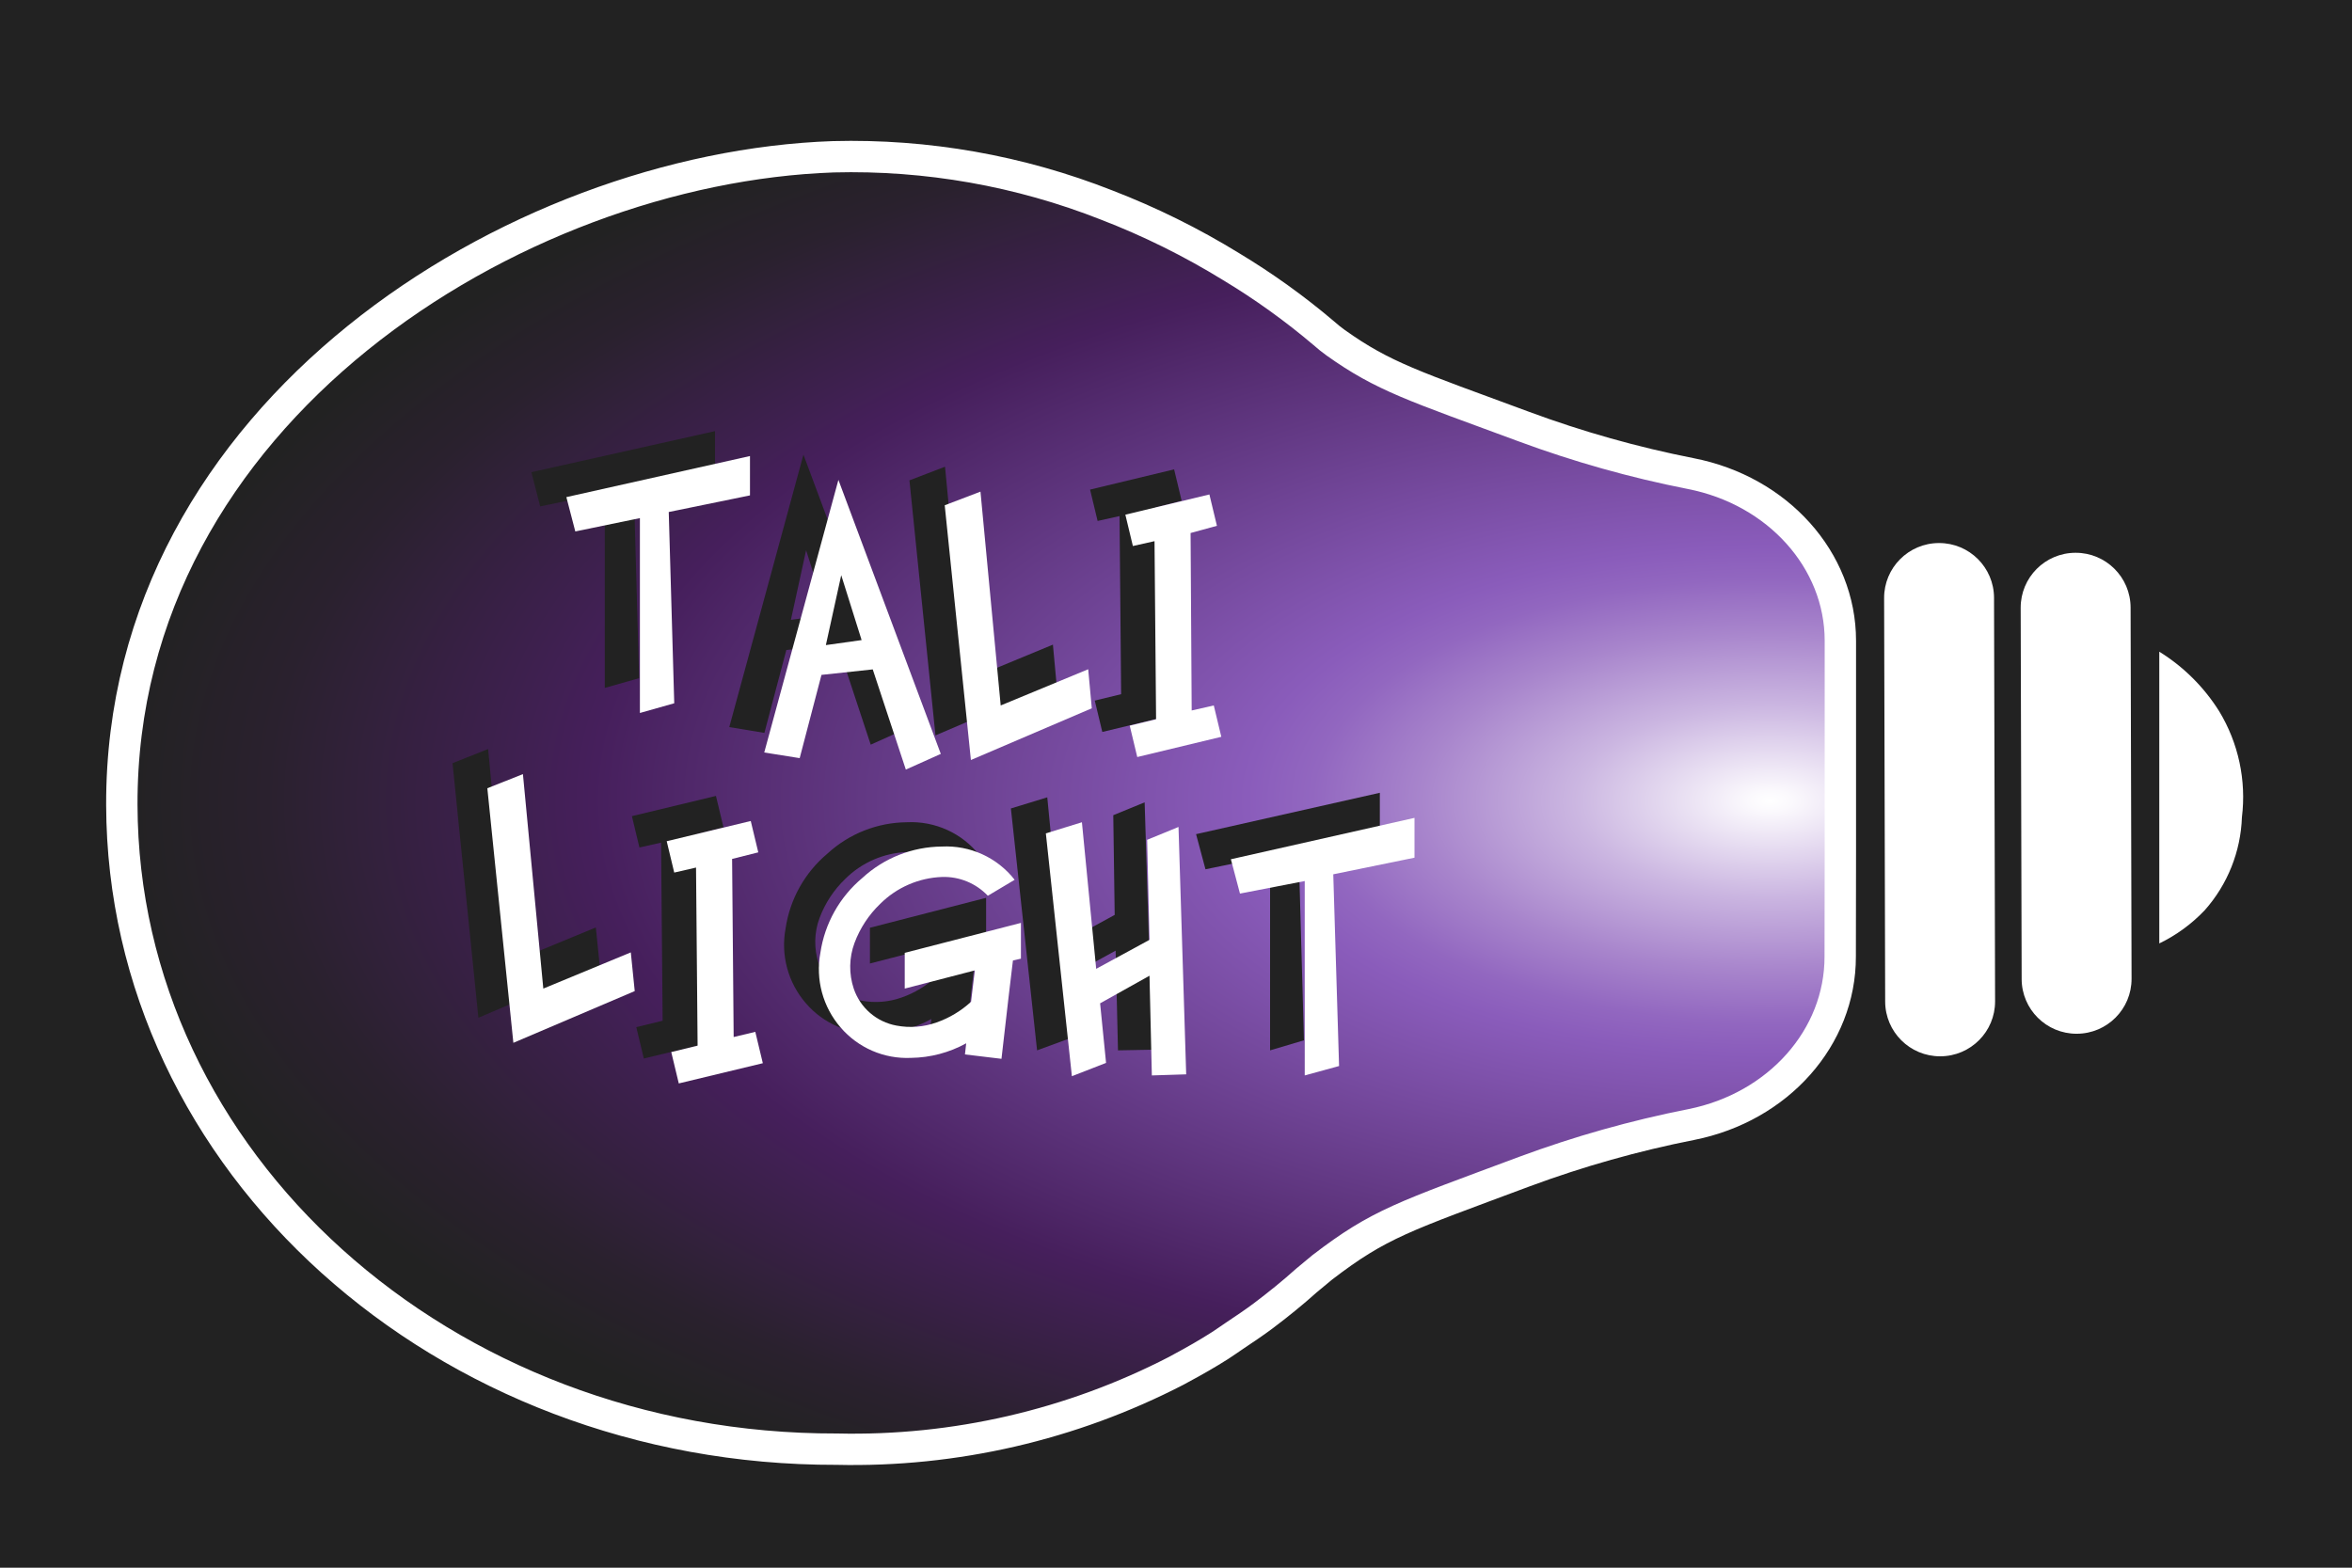
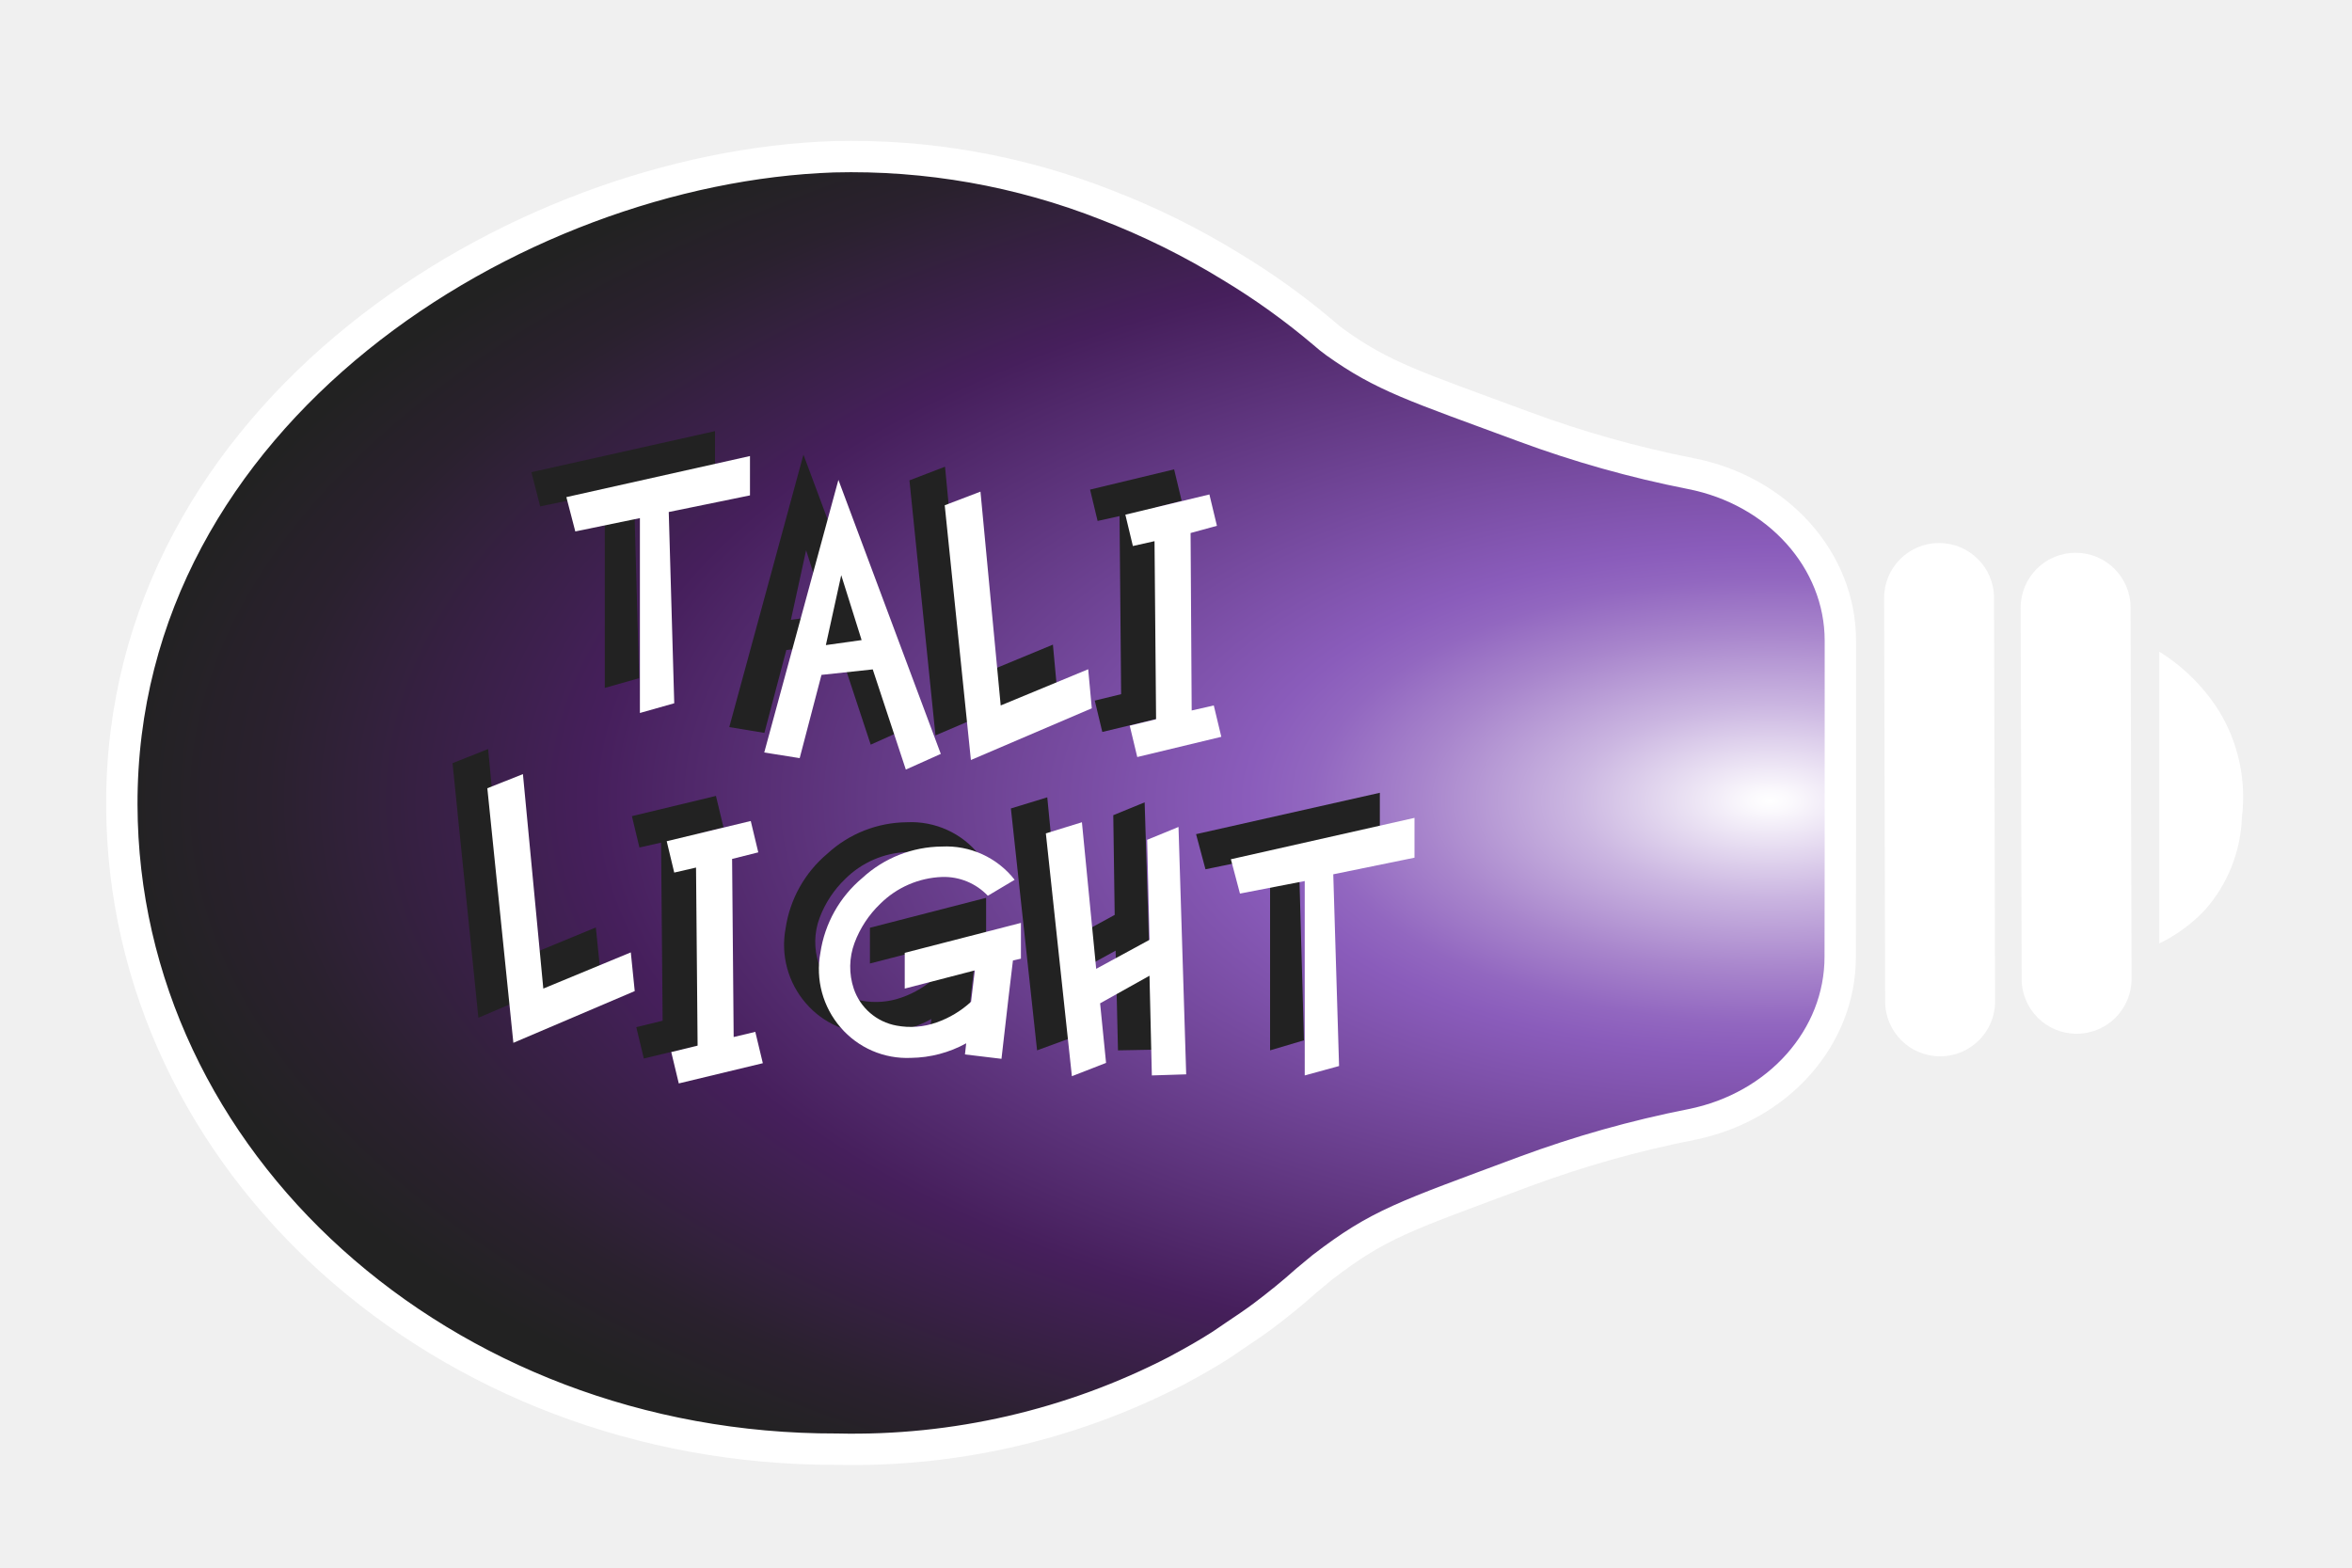
<svg xmlns="http://www.w3.org/2000/svg" width="150" height="100" viewBox="0 0 150 100">
  <defs>
    <radialGradient id="radial-gradient" cx="0.962" cy="0.502" r="1.697" gradientTransform="matrix(0.752, 0.004, -0.001, 0.48, 0.239, 0.256)" gradientUnits="objectBoundingBox">
      <stop offset="0" stop-color="#fff" />
      <stop offset="0.01" stop-color="#fbf9fd" />
      <stop offset="0.09" stop-color="#cbb6e1" />
      <stop offset="0.16" stop-color="#a885cc" />
      <stop offset="0.21" stop-color="#9267c0" />
      <stop offset="0.24" stop-color="#8a5cbb" />
      <stop offset="0.54" stop-color="#461f5c" />
      <stop offset="0.58" stop-color="#3e204f" />
      <stop offset="0.69" stop-color="#2a212e" />
      <stop offset="0.76" stop-color="#222" />
    </radialGradient>
  </defs>
  <g id="_333" data-name="333" transform="translate(3 5)">
-     <rect id="Прямоугольник_75" data-name="Прямоугольник 75" width="150" height="100" transform="translate(-3 -5)" fill="#222" />
+     <rect id="Прямоугольник_75" data-name="Прямоугольник 75" width="150" height="100" transform="translate(-3 -5)" fill="transparent" />
    <path id="Контур_142" data-name="Контур 142" d="M114.37,49.34V35.87c0-5.15-4-9.58-9.54-10.66a69.1,69.1,0,0,1-10.65-3c-7-2.59-8.94-3.17-12-5.35a9.216,9.216,0,0,1-.76-.61A45.059,45.059,0,0,0,75.5,12a48.28,48.28,0,0,0-7.92-3.92h0A44.37,44.37,0,0,0,50.15,5C29.84,5.7,4.7,21.33,4.77,46.35c.06,22.76,20.48,41.15,45.6,41.09a44.932,44.932,0,0,0,21.65-5l.31-.17c.84-.45,1.68-.93,2.48-1.44.31-.2.62-.42.93-.63.61-.41,1.23-.82,1.83-1.27.94-.71,1.86-1.45,2.75-2.25l1-.83c3.66-2.81,5.2-3.24,12.91-6.12a69.1,69.1,0,0,1,10.64-3c5.55-1.11,9.5-5.56,9.49-10.71Z" stroke="#fff" stroke-miterlimit="10" stroke-width="2" fill="url(#radial-gradient)" />
    <path id="Контур_143" data-name="Контур 143" d="M25.86,43.68l2.27-.9,1.3,13.68L35,54.16l.25,2.46-7.74,3.3Z" fill="#222" />
    <path id="Контур_144" data-name="Контур 144" d="M41.46,48.2l.1,11.36,1.38-.33.48,2-5.36,1.29-.48-2,1.68-.41-.1-11.36-1.38.31-.48-2,5.36-1.29.48,2Z" fill="#222" />
    <path id="Контур_145" data-name="Контур 145" d="M54.85,49.35a5.9,5.9,0,0,0-3.95,1.72,6.72,6.72,0,0,0-1.63,2.48,4.38,4.38,0,0,0-.05,2.93,3.55,3.55,0,0,0,2.72,2.35,4.92,4.92,0,0,0,2.56-.2,6.34,6.34,0,0,0,2.2-1.32l.24-2-4.46,1.15V54.18l7.41-1.91v2.28l-.51.12L59.09,57l-.45,3.92-2.33-.28L56.4,60a7.48,7.48,0,0,1-3.52.93,5.57,5.57,0,0,1-4.49-1.94,5.68,5.68,0,0,1-1.29-4.76,7.7,7.7,0,0,1,2.67-4.78,7.57,7.57,0,0,1,5.06-2,5.55,5.55,0,0,1,4.65,2.12l-1.72,1.05a3.85,3.85,0,0,0-2.91-1.27Z" fill="#222" />
    <path id="Контур_146" data-name="Контур 146" d="M61.47,46.57l2.32-.71.91,9.35,3.39-1.85L68,47l2-.82.49,15.78L68.3,62l-.15-6.36L64.94,57.4l.38,3.8-2.18.8Z" fill="#222" />
    <path id="Контур_147" data-name="Контур 147" d="M73.28,48.21,85,45.57v2.54l-5.18,1.06.34,12.19L78,62V49.6l-4.12.85Z" fill="#222" />
    <path id="Контур_148" data-name="Контур 148" d="M30.89,25.12,42.6,22.5v2.51l-5.18,1.06.34,12.19-2.19.62V26.45l-4.12.85Z" fill="#222" />
    <path id="Контур_149" data-name="Контур 149" d="M48.24,24l6.52,17.5-2.23,1-2.11-6.39-3.27.35-1.4,5.29-2.24-.37Zm-.8,10.54,2.28-.32L48.41,30.1Z" fill="#222" />
    <path id="Контур_150" data-name="Контур 150" d="M55,25.64l2.27-.87,1.3,13.66,5.58-2.31.23,2.49-7.72,3.3Z" fill="#222" />
    <path id="Контур_151" data-name="Контур 151" d="M70.7,27.37l.1,11.36,1.38-.33.48,2L67.3,41.69l-.48-2,1.68-.41-.1-11.36-1.4.31-.48-2,5.36-1.29.48,2Z" fill="#222" />
    <path id="Контур_152" data-name="Контур 152" d="M28.08,45.28l2.27-.9,1.3,13.68,5.58-2.31.25,2.47-7.74,3.3Z" fill="#fff" />
    <path id="Контур_153" data-name="Контур 153" d="M43.69,49.79l.1,11.36,1.38-.33.48,2-5.36,1.29-.48-2,1.68-.41-.1-11.36L40,50.66l-.48-2,5.36-1.29.48,2Z" fill="#fff" />
    <path id="Контур_154" data-name="Контур 154" d="M57.08,50.94a5.9,5.9,0,0,0-3.95,1.72,6.7,6.7,0,0,0-1.63,2.48,4.39,4.39,0,0,0-.05,2.93,3.55,3.55,0,0,0,2.72,2.35,4.9,4.9,0,0,0,2.56-.2,6.34,6.34,0,0,0,2.2-1.32l.24-2L54.7,58.06V55.78l7.41-1.91v2.28l-.51.12-.28,2.35-.45,3.92-2.33-.28.08-.71a7.48,7.48,0,0,1-3.52.93,5.58,5.58,0,0,1-4.49-1.94,5.68,5.68,0,0,1-1.29-4.76A7.69,7.69,0,0,1,52,51a7.57,7.57,0,0,1,5.06-2,5.54,5.54,0,0,1,4.65,2.12L60,52.14A3.85,3.85,0,0,0,57.08,50.94Z" fill="#fff" />
    <path id="Контур_155" data-name="Контур 155" d="M63.7,48.16l2.3-.71.91,9.35,3.4-1.85-.15-6.38,2-.82.49,15.78-2.19.07-.15-6.36L67.16,59l.38,3.8-2.18.85Z" fill="#fff" />
    <path id="Контур_156" data-name="Контур 156" d="M75.5,49.81l11.71-2.64v2.54l-5.18,1.06L82.4,63l-2.19.6V51.2l-4.13.8Z" fill="#fff" />
    <path id="Контур_157" data-name="Контур 157" d="M33.12,26.71l11.71-2.62V26.6l-5.18,1.06L40,39.86l-2.19.62V28.05l-4.12.85Z" fill="#fff" />
    <path id="Контур_158" data-name="Контур 158" d="M50.47,25.61,57,43.09l-2.23,1L52.66,37.7l-3.27.35L48,43.36,45.74,43Zm-.8,10.54,2.28-.32-1.3-4.14Z" fill="#fff" />
    <path id="Контур_159" data-name="Контур 159" d="M57.25,27.23l2.28-.87L60.82,40l5.58-2.31.23,2.49-7.71,3.3Z" fill="#fff" />
    <path id="Контур_160" data-name="Контур 160" d="M72.93,29,73,40.32,74.41,40l.48,2-5.36,1.29-.48-2,1.68-.41-.1-11.36-1.38.31-.48-2,5.36-1.29.48,2Z" fill="#fff" />
    <rect id="Прямоугольник_76" data-name="Прямоугольник 76" width="32.74" height="7.01" rx="3.5" transform="translate(117.237 62.389) rotate(-90.15)" fill="#fff" />
    <rect id="Прямоугольник_77" data-name="Прямоугольник 77" width="30.68" height="7.01" rx="3.5" transform="translate(125.941 60.95) rotate(-90.15)" fill="#fff" />
    <path id="Контур_161" data-name="Контур 161" d="M134.71,55.18V36.57a11.93,11.93,0,0,1,3.82,3.8,10.56,10.56,0,0,1,1.45,6.76,9.43,9.43,0,0,1-2.37,5.93A10,10,0,0,1,134.71,55.18Z" fill="#fff" />
  </g>
</svg>
